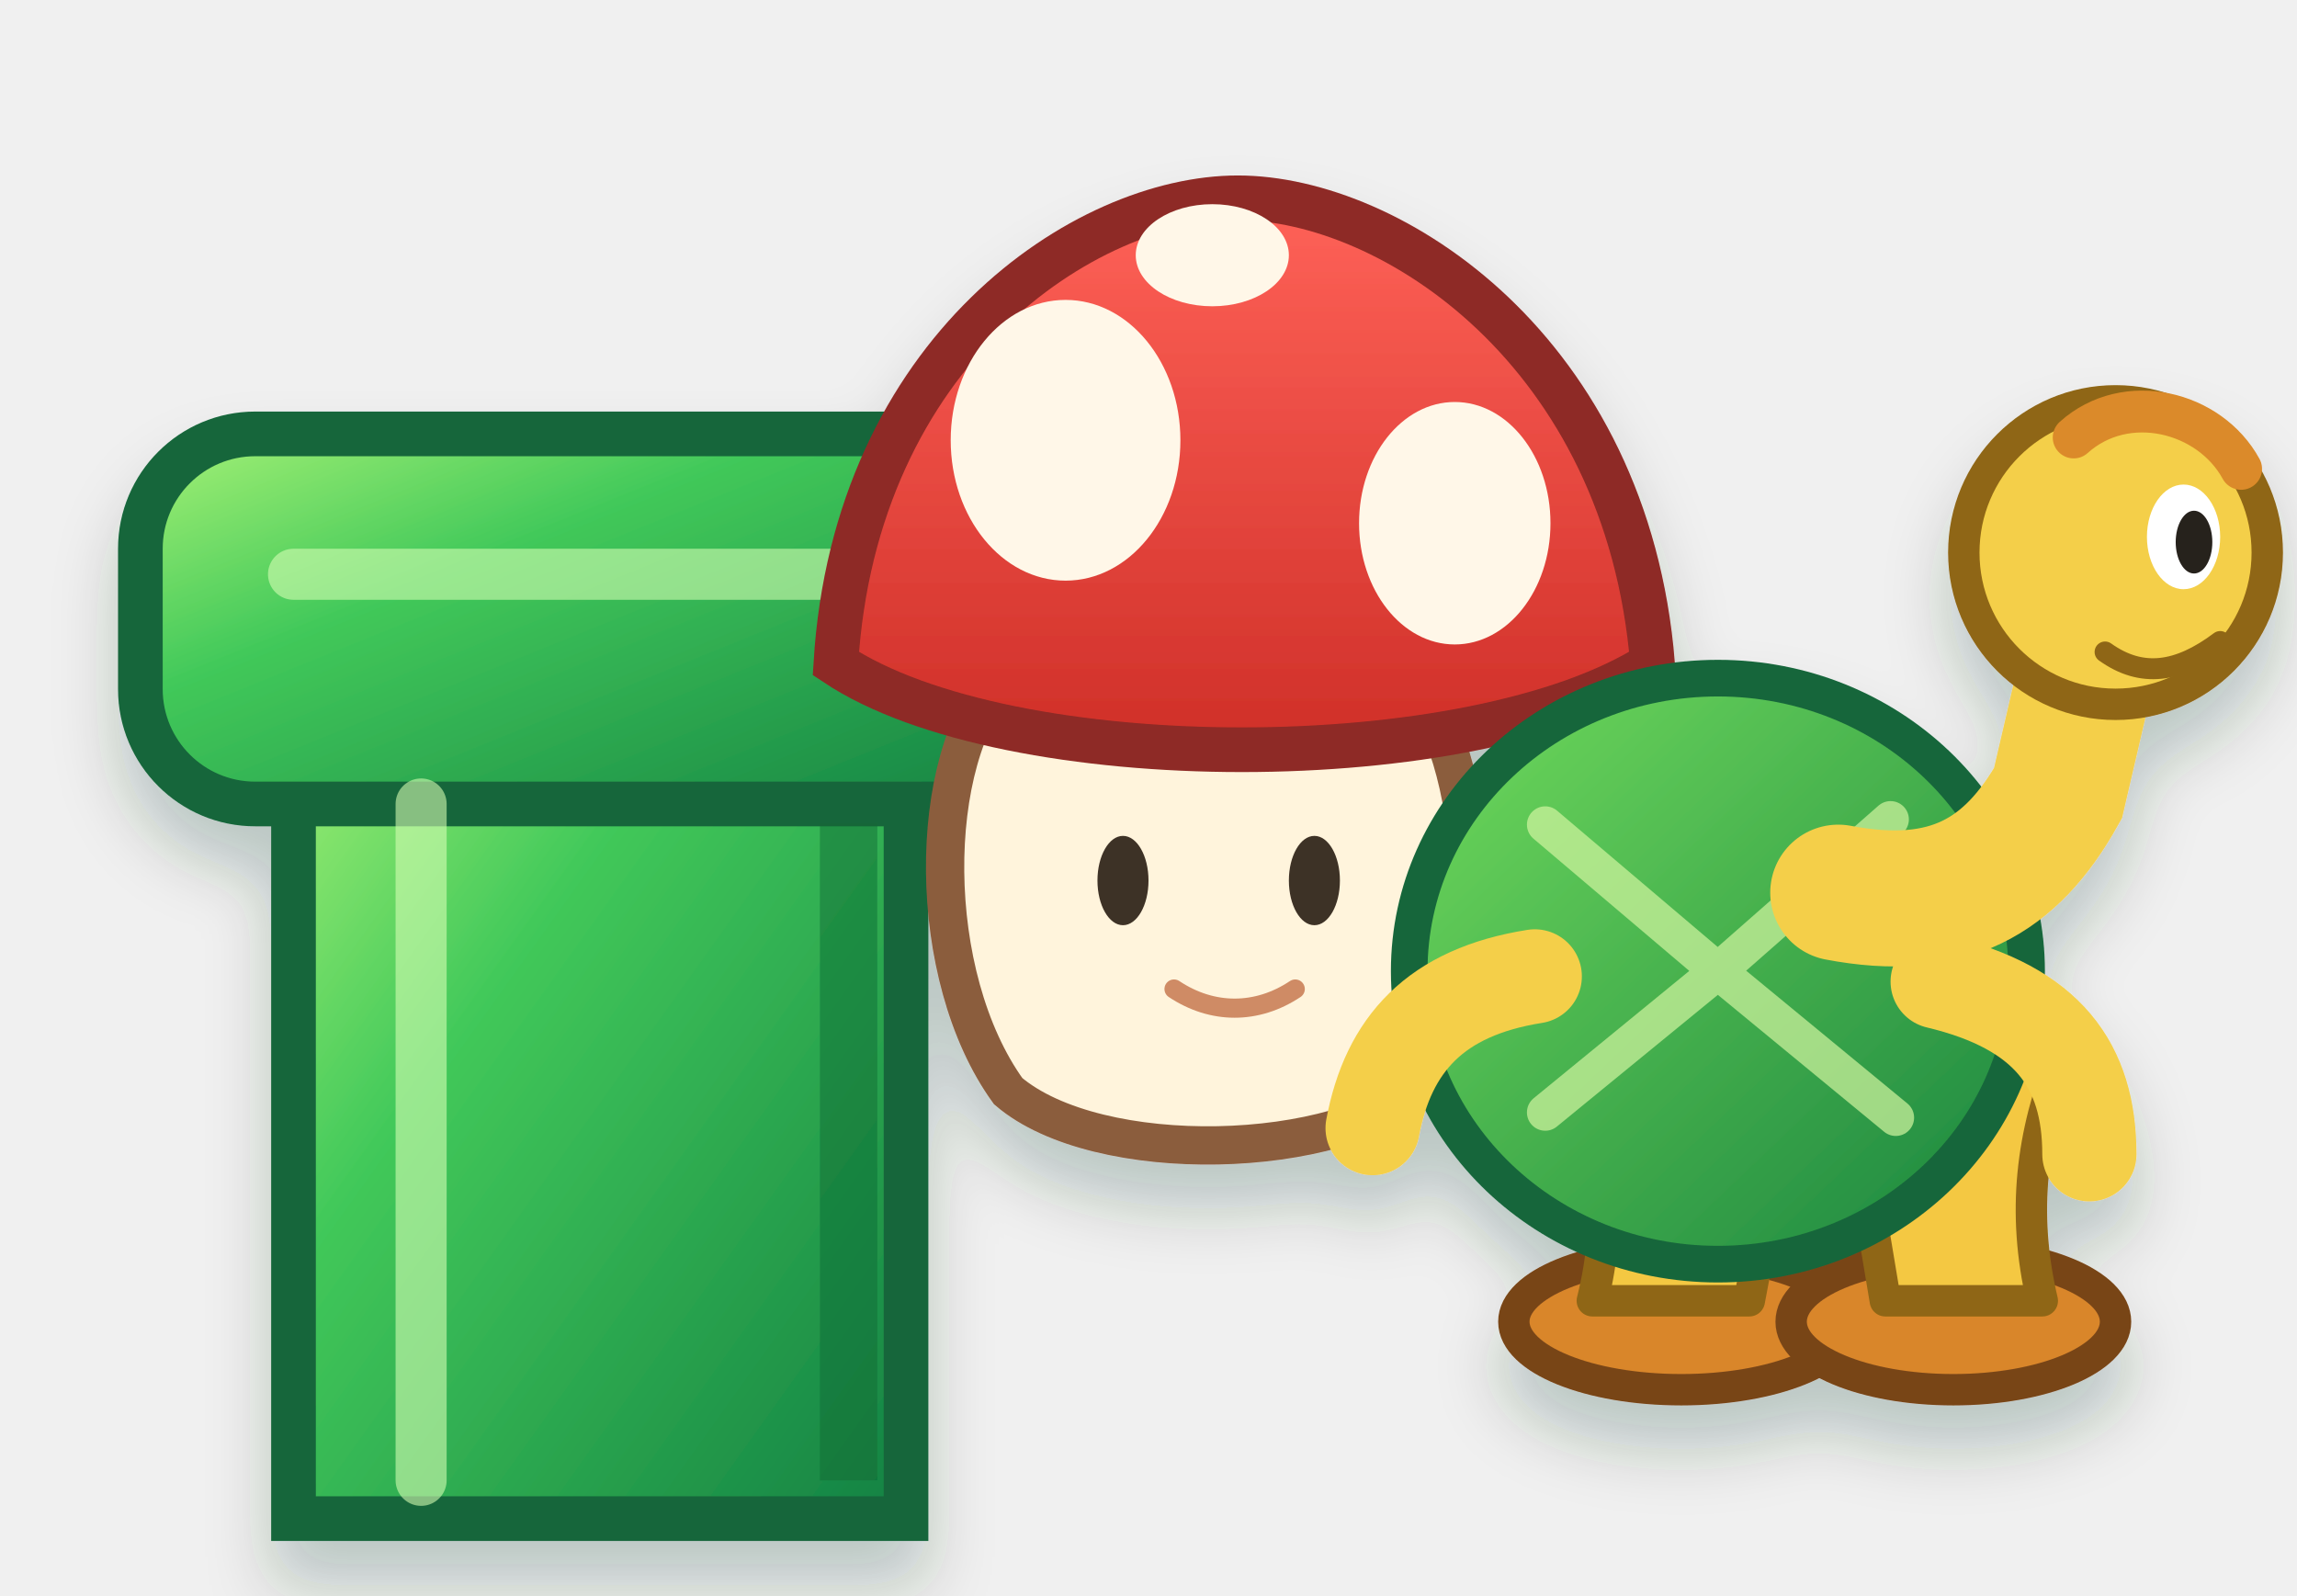
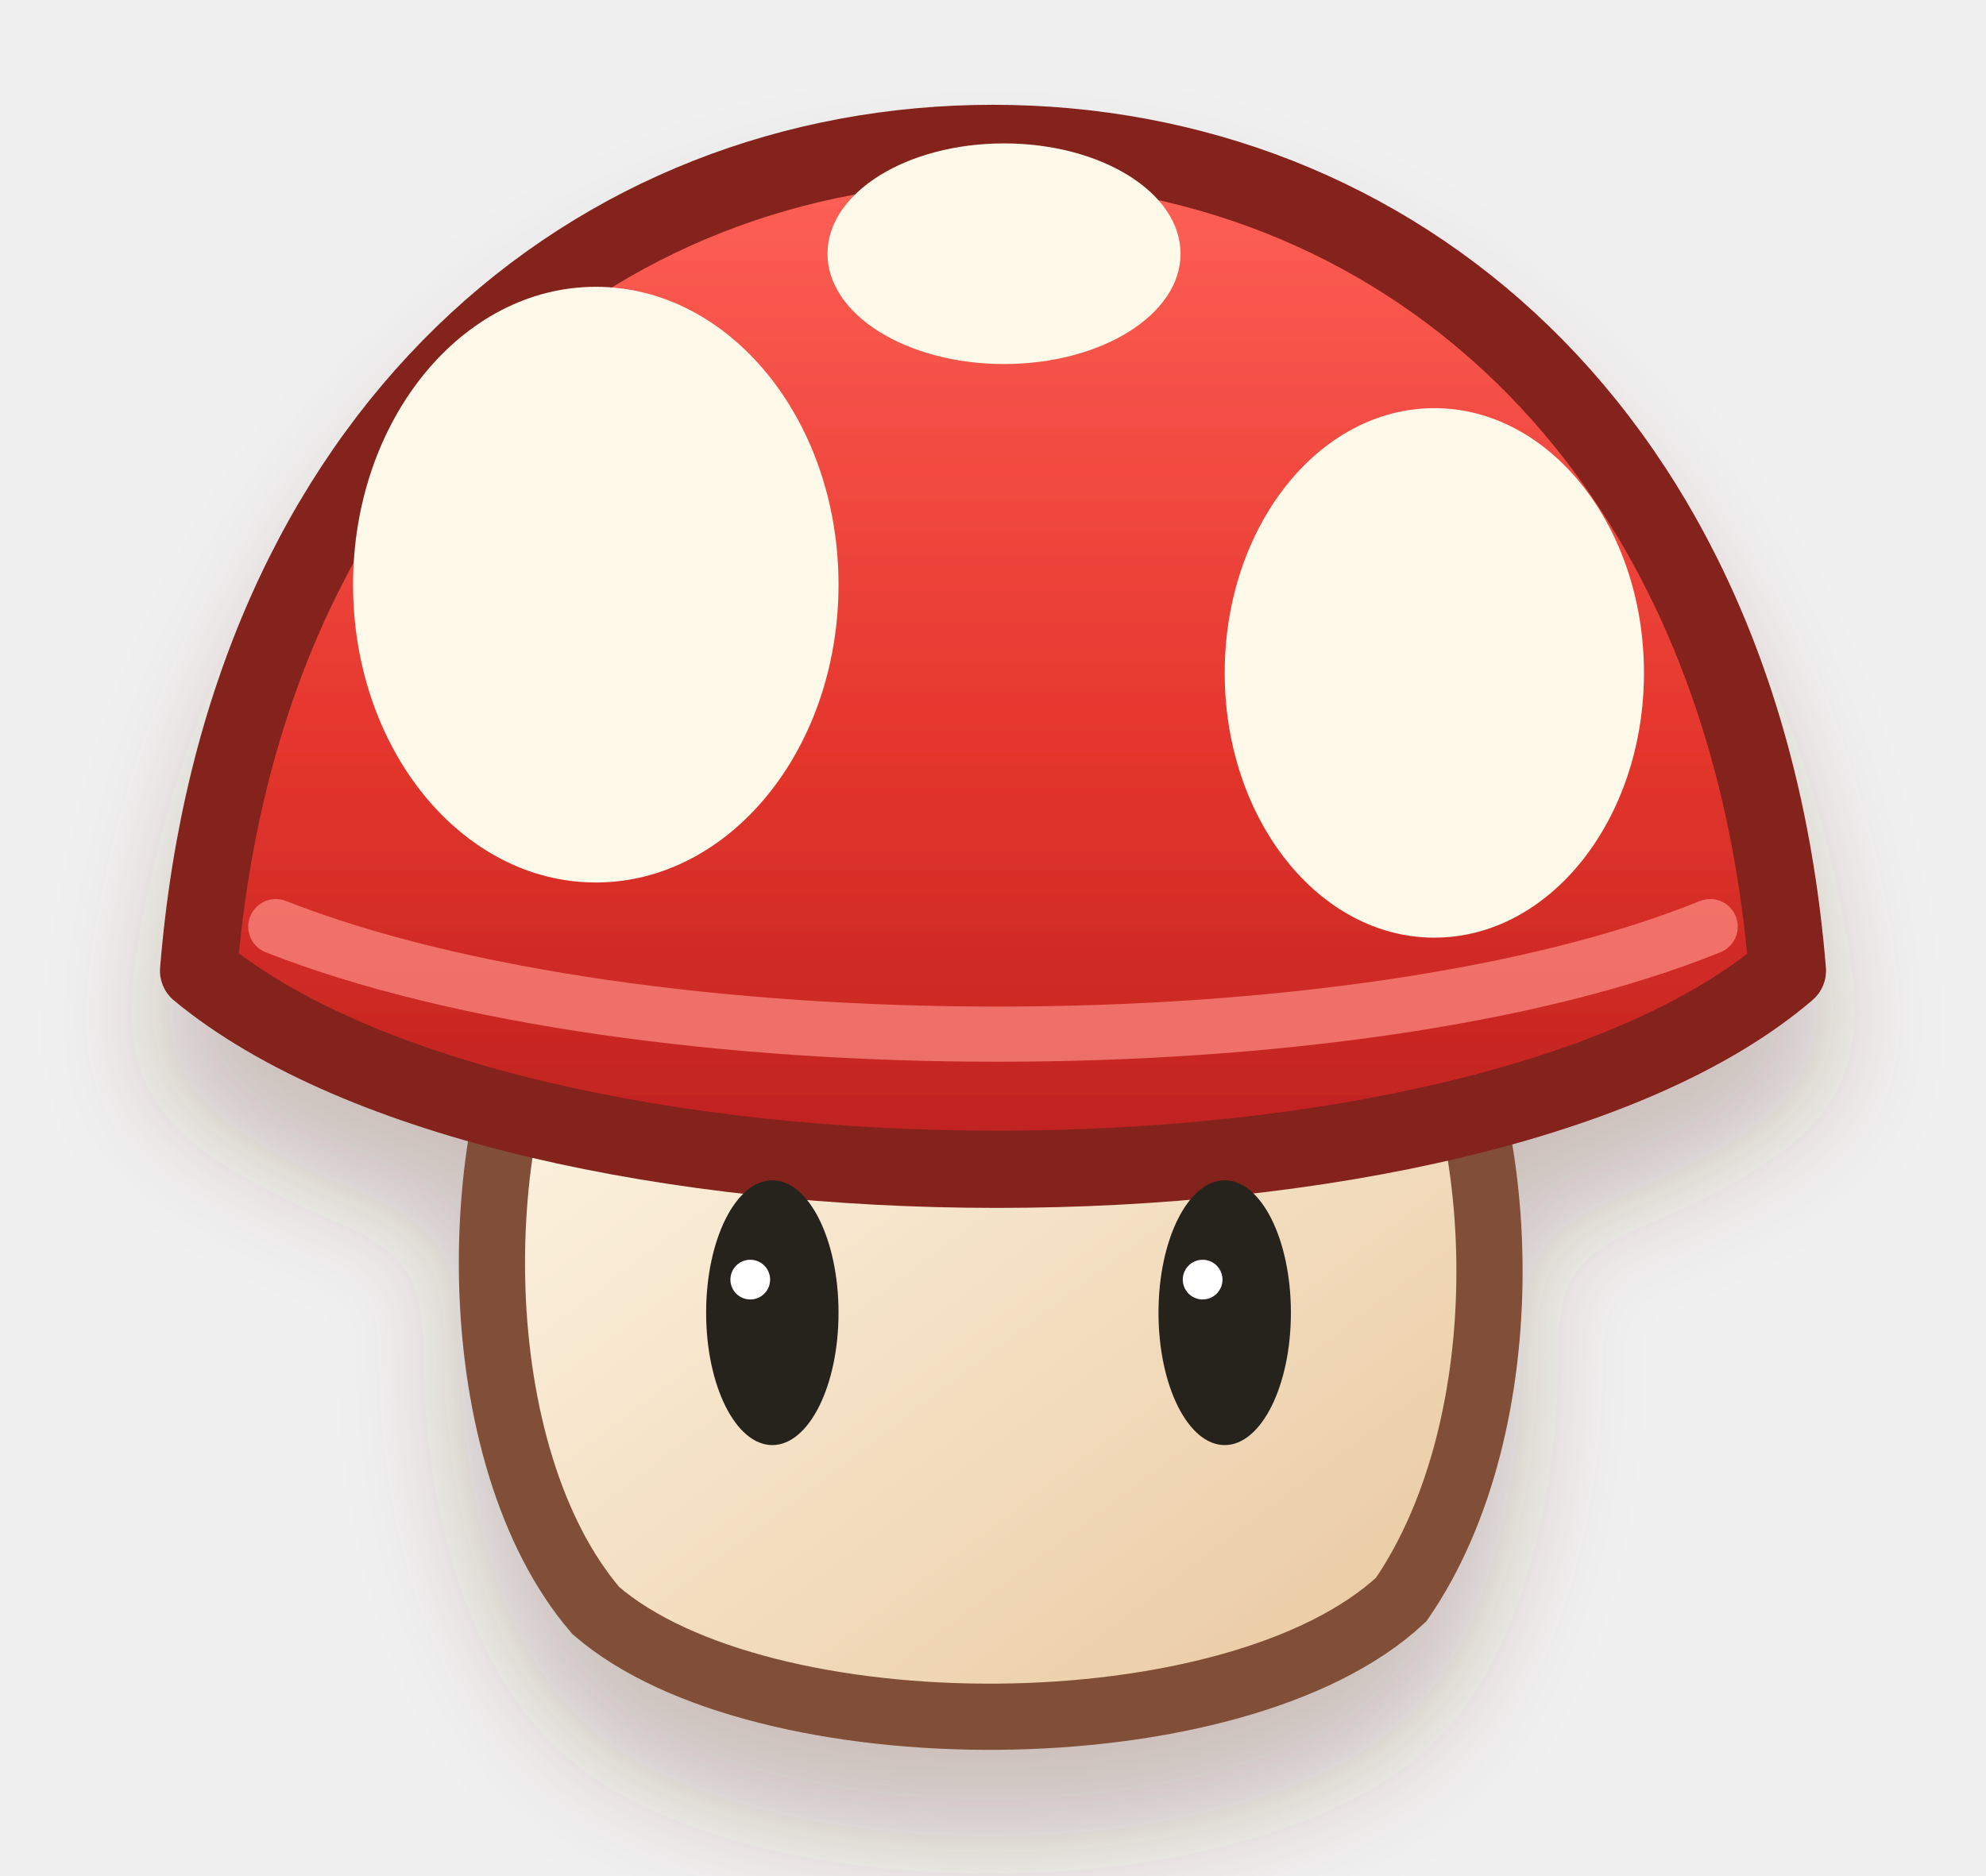
- <svg xmlns="http://www.w3.org/2000/svg" viewBox="0 0 360 250" role="img" aria-labelledby="title desc">
+ <svg xmlns="http://www.w3.org/2000/svg" viewBox="0 0 180 170" role="img" aria-labelledby="title desc">
  <defs>
-     <linearGradient id="pipe" x1="0" y1="0" x2="1" y2="1">
-       <stop offset="0" stop-color="#a8f276" />
-       <stop offset="0.35" stop-color="#42c95a" />
-       <stop offset="1" stop-color="#138143" />
-     </linearGradient>
-     <linearGradient id="shell" x1="0" y1="0" x2="1" y2="1">
-       <stop offset="0" stop-color="#72dc5d" />
-       <stop offset="1" stop-color="#18833e" />
-     </linearGradient>
    <linearGradient id="cap" x1="0" y1="0" x2="0" y2="1">
      <stop offset="0" stop-color="#ff6258" />
-       <stop offset="1" stop-color="#cf2f28" />
+       <stop offset=".58" stop-color="#e5362d" />
+       <stop offset="1" stop-color="#bd211f" />
    </linearGradient>
-     <filter id="shadow" x="-30%" y="-30%" width="170%" height="180%">
-       <feDropShadow dx="0" dy="7" stdDeviation="5" flood-color="#173c25" flood-opacity=".22" />
+     <linearGradient id="stem" x1="0" y1="0" x2="1" y2="1">
+       <stop offset="0" stop-color="#fff8e8" />
+       <stop offset="1" stop-color="#e8c69c" />
+     </linearGradient>
+     <filter id="shadow" x="-30%" y="-30%" width="170%" height="190%">
+       <feDropShadow dx="0" dy="8" stdDeviation="5" flood-color="#64361e" flood-opacity=".26" />
    </filter>
  </defs>
  <g filter="url(#shadow)">
-     <g transform="translate(18 49)">
-       <path d="M28 54h96v135H28z" fill="url(#pipe)" stroke="#17663a" stroke-width="7" />
-       <rect x="4" y="19" width="144" height="58" rx="18" fill="url(#pipe)" stroke="#17663a" stroke-width="7" />
-       <path d="M28 41h95M48 77v106" fill="none" stroke="#d8ffb5" stroke-width="8" stroke-linecap="round" opacity=".58" />
-       <path d="M115 80v103" stroke="#0b6734" stroke-width="9" opacity=".45" />
-     </g>
-     <g transform="translate(112 15)">
-       <path d="M45 91c-12 13-12 47 1 65 14 12 52 11 65-1 11-18 9-51-2-64z" fill="#fff4dc" stroke="#8b5d3d" stroke-width="6" />
-       <path d="M19 89C22 40 58 16 82 16s61 24 65 73c-28 18-101 18-128 0z" fill="url(#cap)" stroke="#8e2a25" stroke-width="7" />
-       <ellipse cx="55" cy="54" rx="18" ry="22" fill="#fff7e8" />
-       <ellipse cx="116" cy="67" rx="15" ry="19" fill="#fff7e8" />
-       <ellipse cx="78" cy="25" rx="12" ry="8" fill="#fff7e8" />
-       <ellipse cx="64" cy="123" rx="4" ry="7" fill="#3e3025" />
-       <ellipse cx="94" cy="123" rx="4" ry="7" fill="#3e3025" />
-       <path d="M72 140c6 4 13 4 19 0" fill="none" stroke="#cf8b65" stroke-width="3" stroke-linecap="round" />
-     </g>
-     <g transform="translate(202 62) scale(.82)">
-       <ellipse cx="75" cy="177" rx="32" ry="13" fill="#d9862a" stroke="#784519" stroke-width="6" />
-       <ellipse cx="127" cy="177" rx="31" ry="13" fill="#d9862a" stroke="#784519" stroke-width="6" />
-       <path d="M55 118c5 27 7 39 3 55h30l10-53zM105 119l9 54h30c-4-17-2-32 4-47z" fill="#f4c842" stroke="#8f6615" stroke-width="6" stroke-linejoin="round" />
-       <ellipse cx="82" cy="110" rx="59" ry="56" fill="url(#shell)" stroke="#17663a" stroke-width="7" />
-       <path d="M49 82l33 28 33-29M49 137l33-27 34 28" fill="none" stroke="#d2f5a0" stroke-width="7" stroke-linecap="round" stroke-linejoin="round" opacity=".7" />
-       <path d="M105 95c21 4 33-3 42-19l10-43" fill="none" stroke="#f4cf48" stroke-width="26" stroke-linecap="round" />
-       <circle cx="158" cy="30" r="29" fill="#f4cf48" stroke="#8f6615" stroke-width="6" />
-       <path d="M150 8c10-9 26-5 32 6" fill="none" stroke="#db8a29" stroke-width="8" stroke-linecap="round" />
-       <ellipse cx="171" cy="27" rx="7" ry="10" fill="#fff" />
-       <ellipse cx="173" cy="28" rx="3.5" ry="6" fill="#27211d" />
-       <path d="M178 47c-8 6-15 7-22 2" fill="none" stroke="#8f6615" stroke-width="4" stroke-linecap="round" />
-       <path d="M47 111c-19 3-28 13-31 29" fill="none" stroke="#f4cf48" stroke-width="18" stroke-linecap="round" />
-       <path d="M124 112c21 5 29 16 29 33" fill="none" stroke="#f4cf48" stroke-width="18" stroke-linecap="round" />
-     </g>
+     <path d="M51 87c-9 15-9 45 3 59 15 13 58 13 73-1 11-16 10-44 1-58z" fill="url(#stem)" stroke="#815037" stroke-width="6" />
+     <path d="M18 88C22 39 54 13 90 13s68 26 72 75c-28 24-115 24-144 0z" fill="url(#cap)" stroke="#84231f" stroke-width="7" stroke-linejoin="round" />
+     <ellipse cx="54" cy="53" rx="22" ry="27" fill="#fff9e9" />
+     <ellipse cx="130" cy="61" rx="19" ry="24" fill="#fff9e9" />
+     <ellipse cx="91" cy="23" rx="16" ry="10" fill="#fff9e9" />
+     <path d="M25 84c33 13 98 13 130 0" fill="none" stroke="#ff9187" stroke-width="5" stroke-linecap="round" opacity=".68" />
+     <ellipse cx="70" cy="119" rx="6" ry="12" fill="#25211e" />
+     <ellipse cx="111" cy="119" rx="6" ry="12" fill="#25211e" />
+     <circle cx="68" cy="116" r="1.8" fill="#fff" />
+     <circle cx="109" cy="116" r="1.8" fill="#fff" />
  </g>
</svg>
